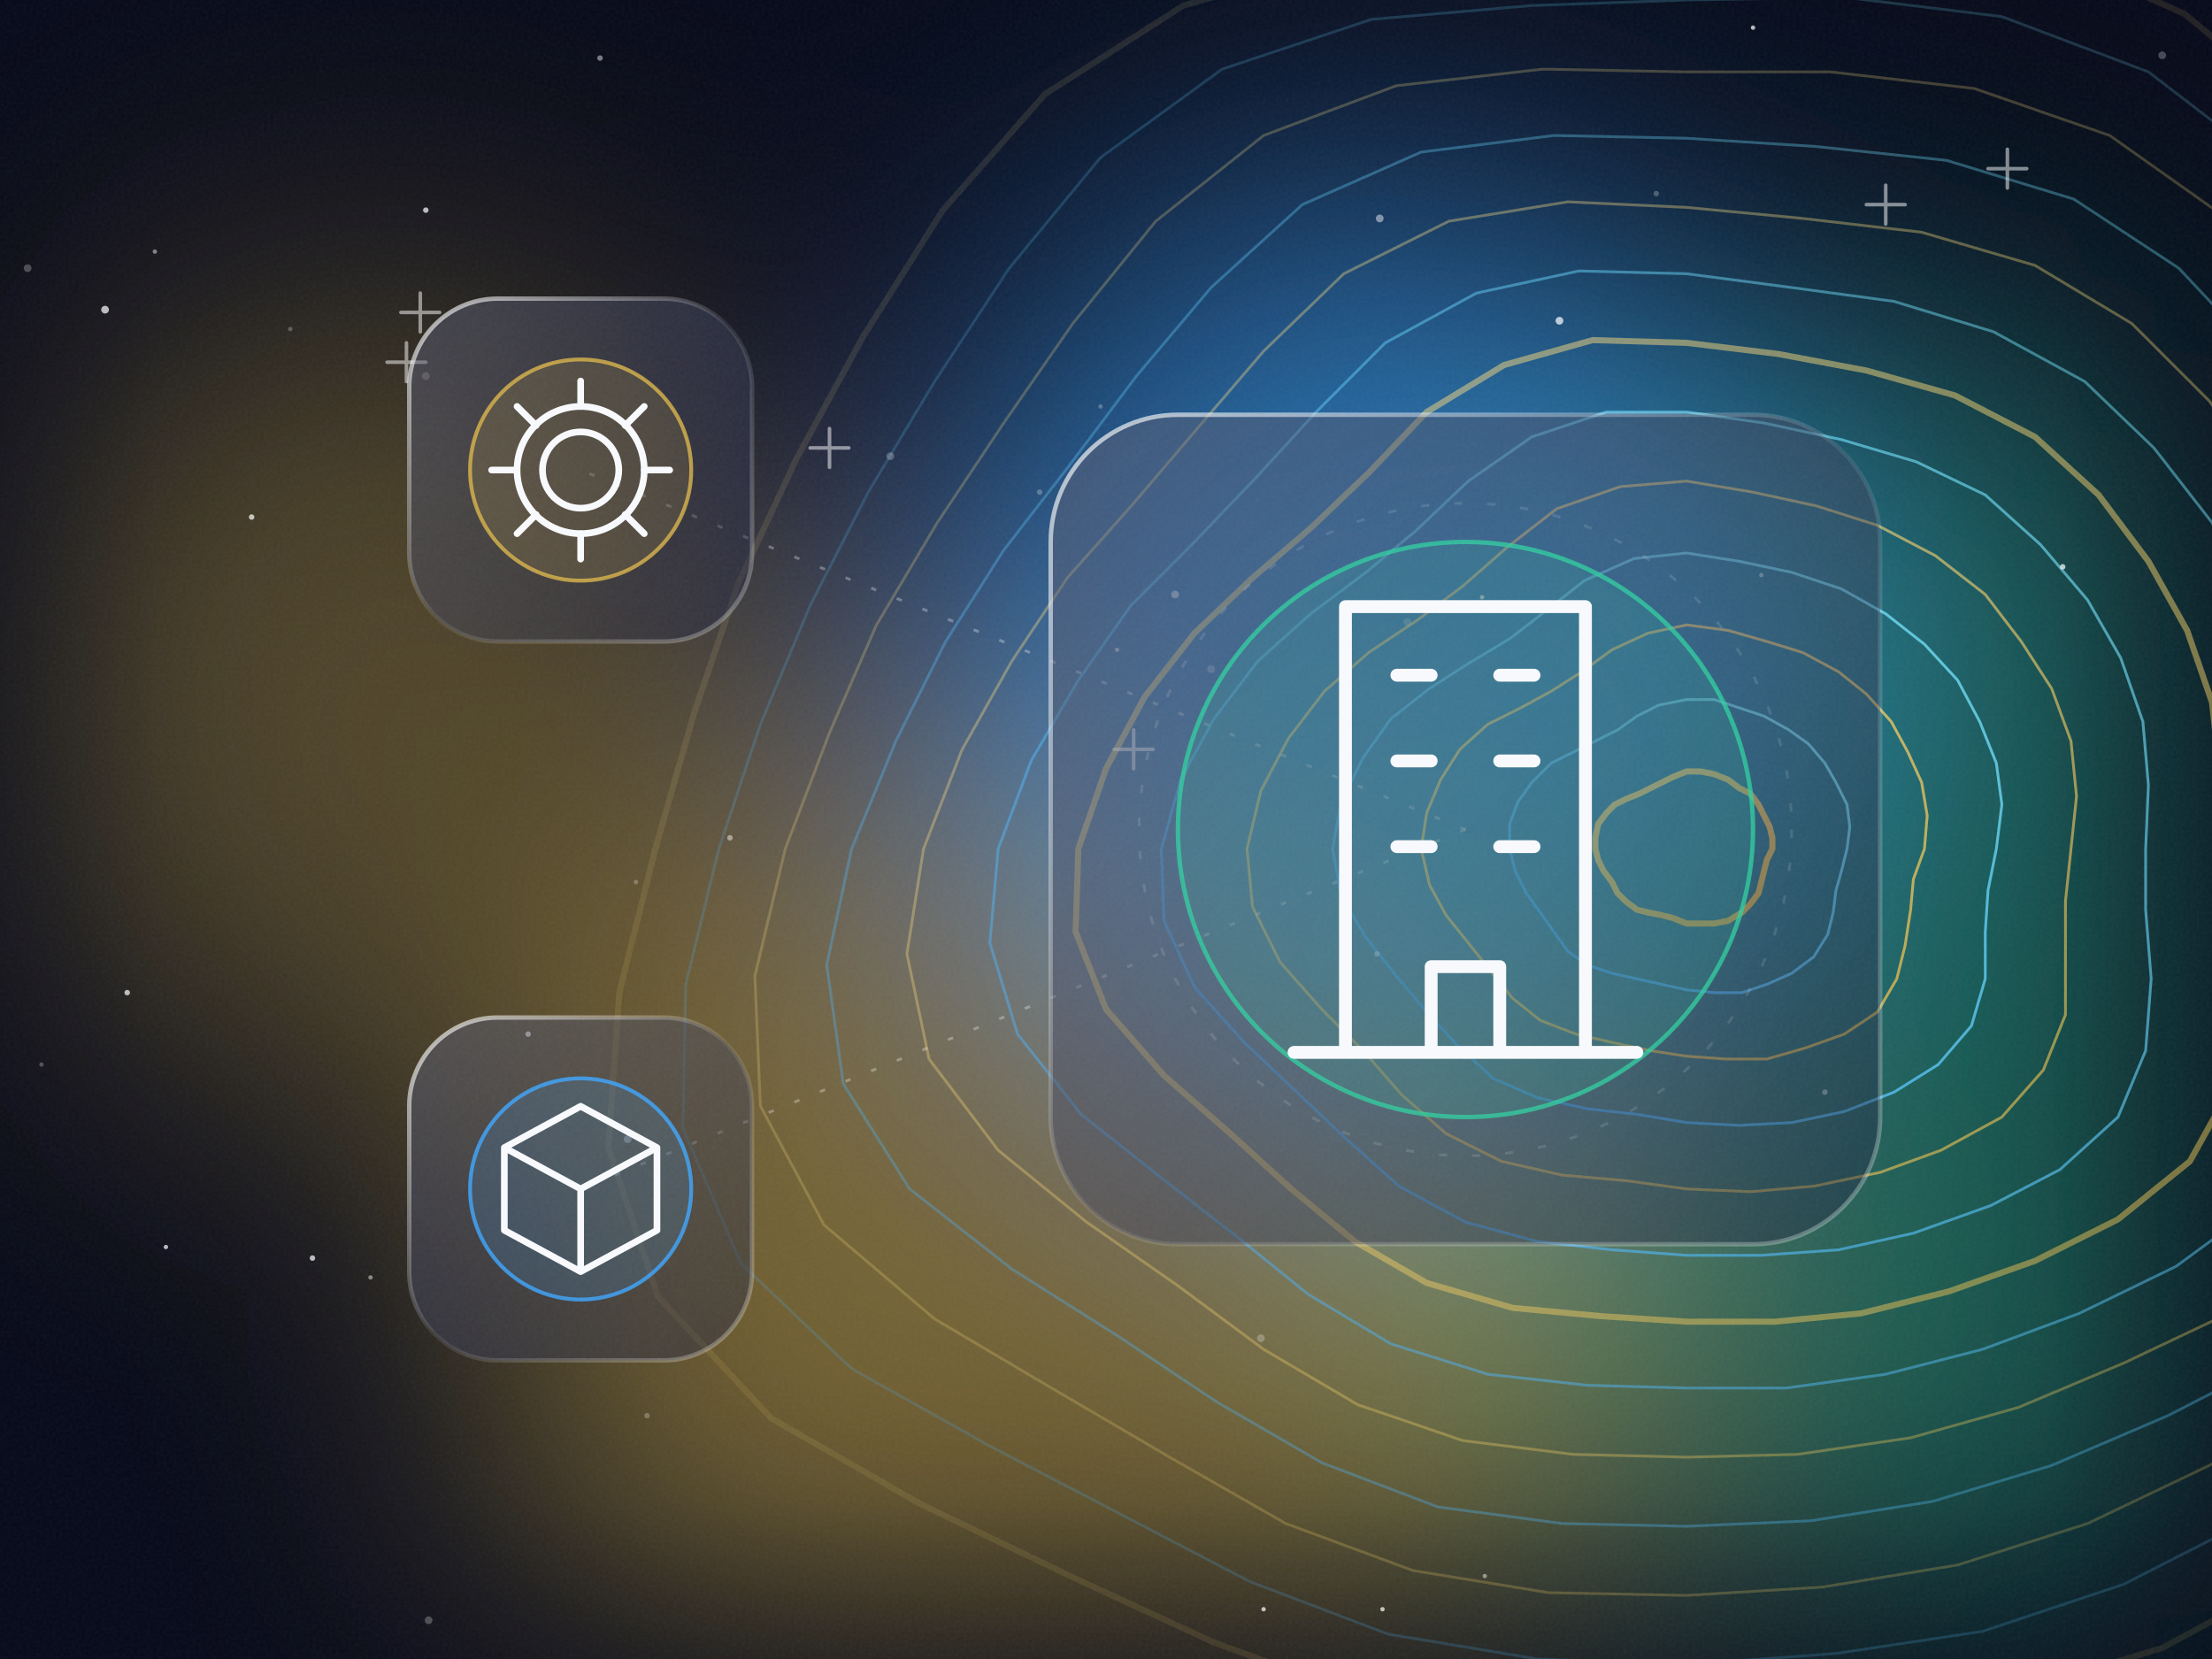
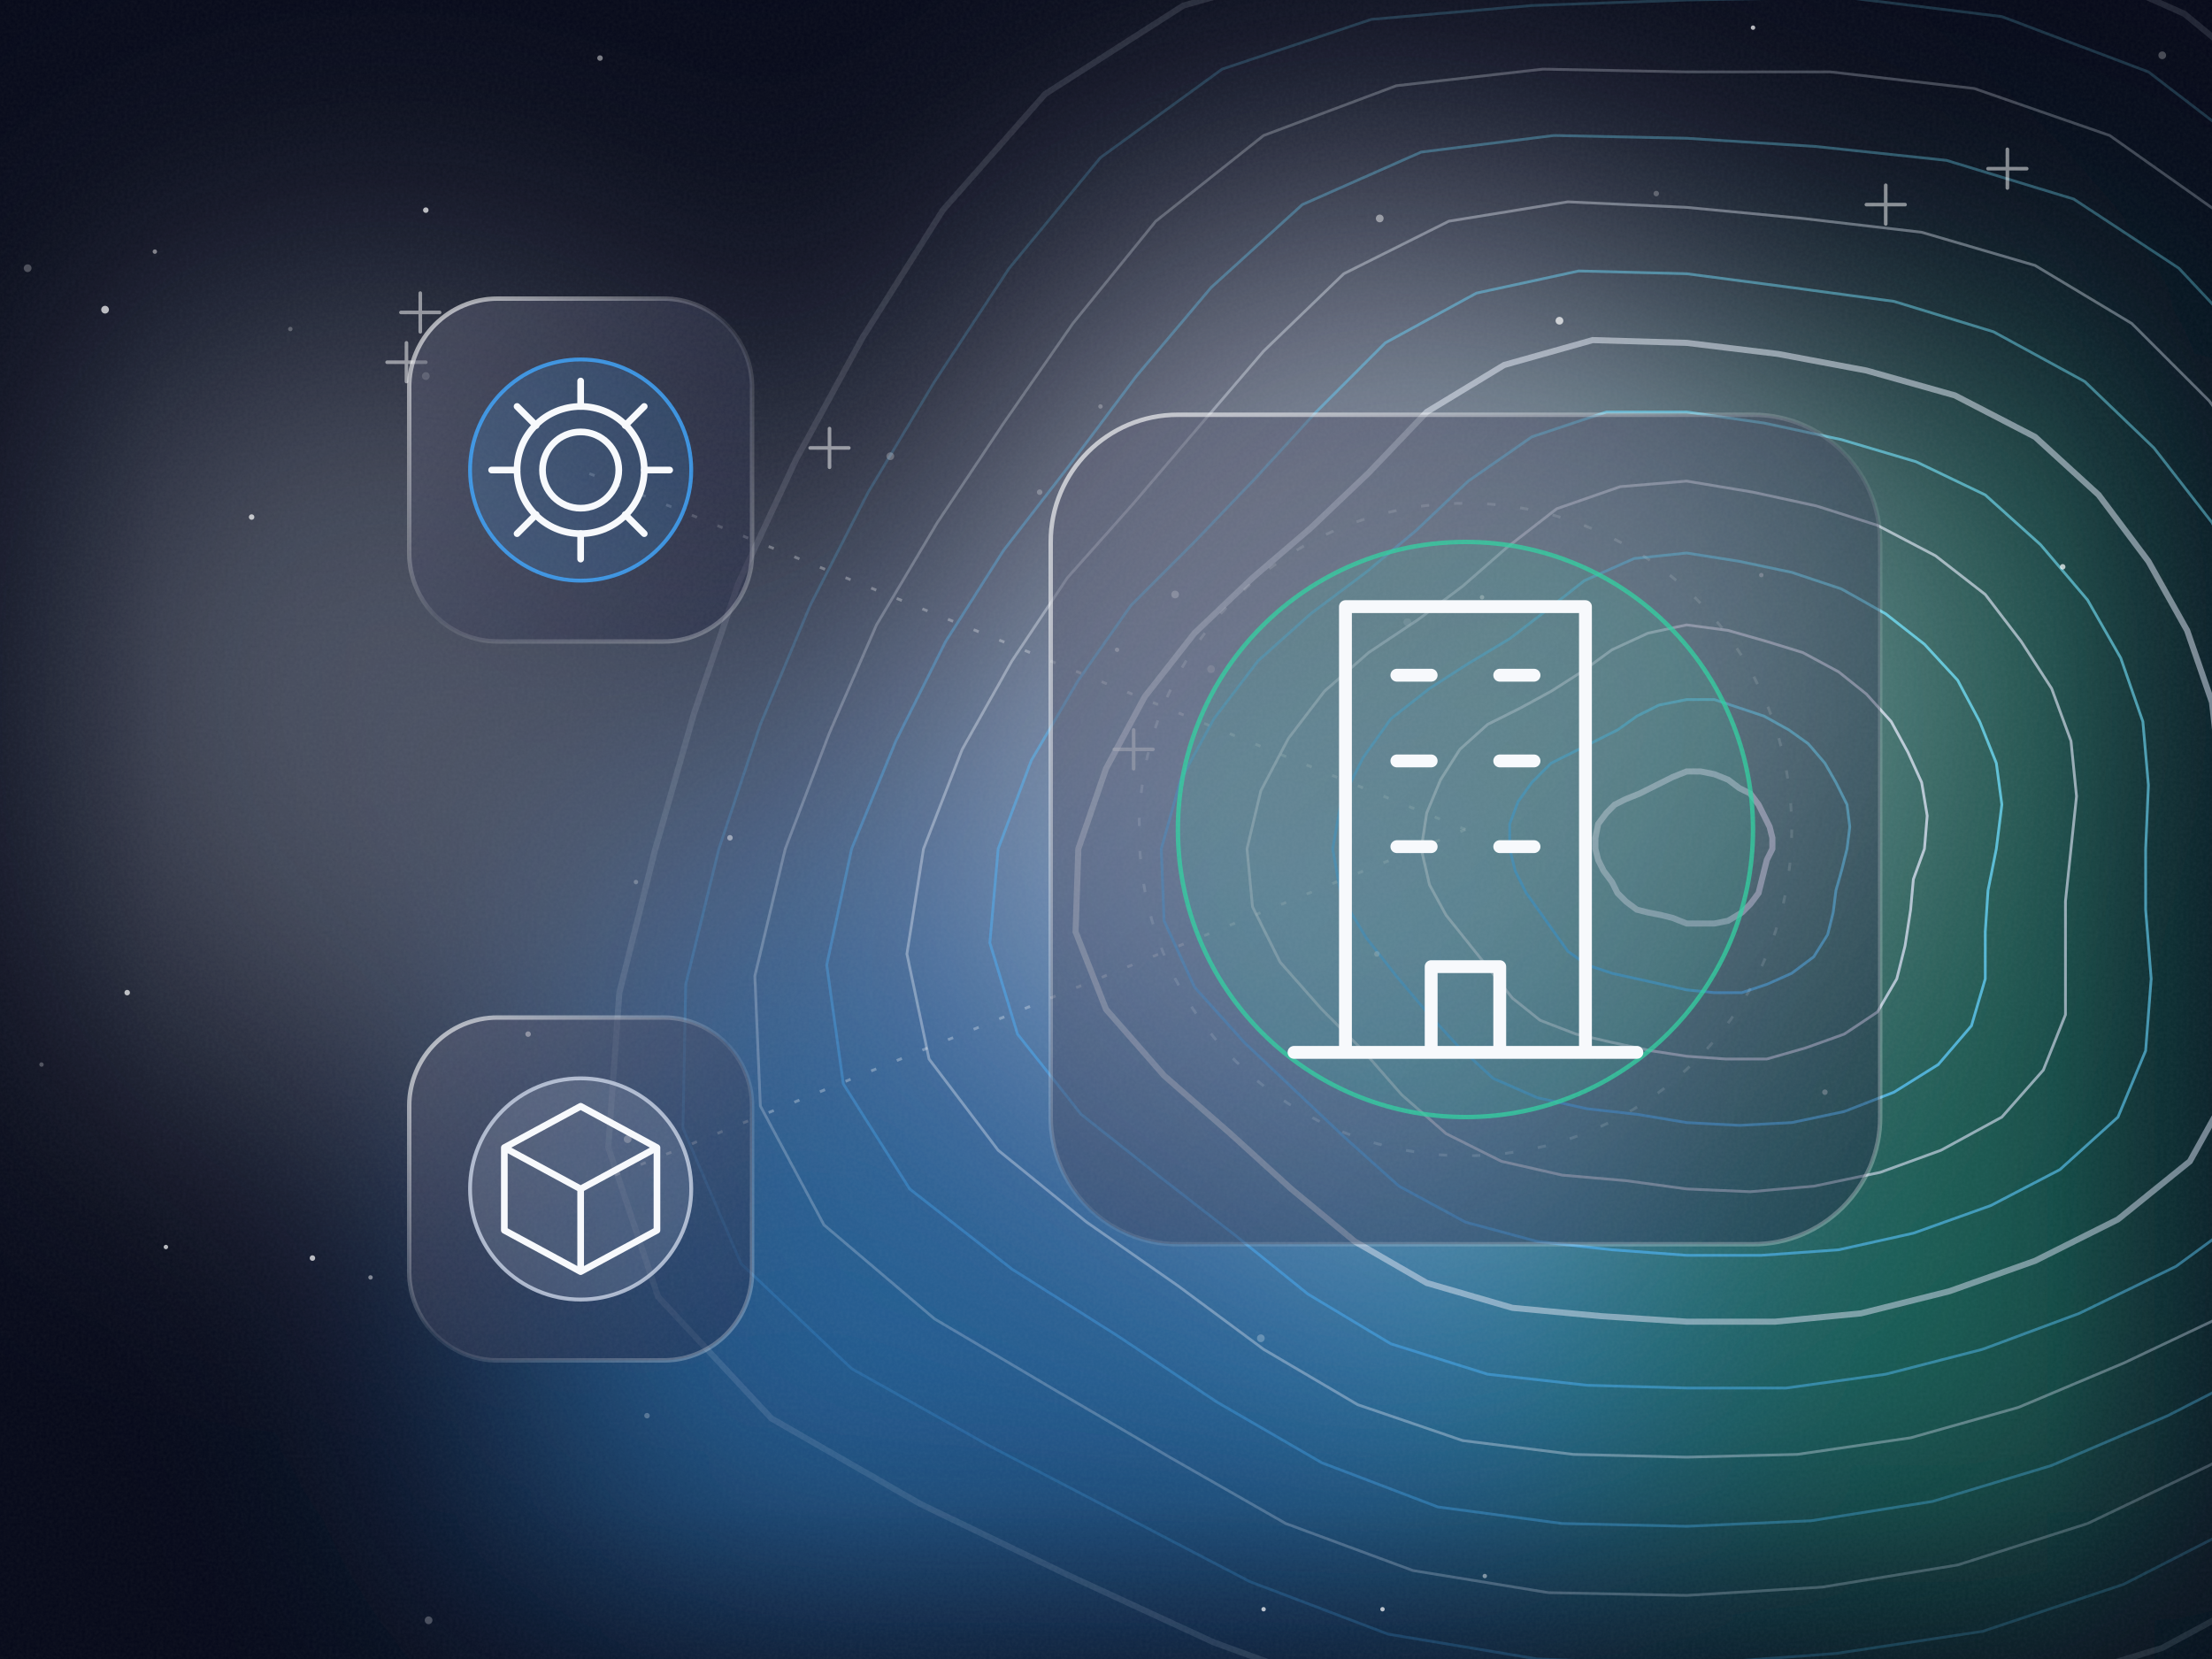
<svg xmlns="http://www.w3.org/2000/svg" viewBox="0 0 800 600" preserveAspectRatio="xMidYMid slice">
  <defs>
    <linearGradient id="gs" x1="0" y1="0" x2="1" y2="1">
      <stop offset="0" stop-color="#fff" stop-opacity=".7" />
      <stop offset=".5" stop-color="#fff" stop-opacity=".08" />
      <stop offset="1" stop-color="#fff" stop-opacity=".3" />
    </linearGradient>
    <linearGradient id="gf" x1="0" y1="0" x2="1" y2="1">
      <stop offset="0" stop-color="#fff" stop-opacity=".17" />
      <stop offset="1" stop-color="#fff" stop-opacity=".03" />
    </linearGradient>
    <linearGradient id="st1" x1="0" y1="0" x2="1" y2="1">
-       <stop offset="0" stop-color="#f1d98a" />
-       <stop offset="1" stop-color="#d9b44a" />
+       <stop offset="0" stop-color="#eef3fb" />
+       <stop offset="1" stop-color="#c9d3e6" />
    </linearGradient>
    <linearGradient id="st2" x1="0" y1="1" x2="1" y2="0">
      <stop offset="0" stop-color="#3ea6ff" />
      <stop offset="1" stop-color="#7cf0ff" />
    </linearGradient>
    <radialGradient id="orb">
      <stop offset="0" stop-color="#fff6d2" />
-       <stop offset=".35" stop-color="#d9b44a" />
-       <stop offset="1" stop-color="#d9b44a" stop-opacity="0" />
+       <stop offset=".35" stop-color="#c9d3e6" />
+       <stop offset="1" stop-color="#c9d3e6" stop-opacity="0" />
    </radialGradient>
    <filter id="grain" x="0" y="0" width="100%" height="100%">
      <feTurbulence type="fractalNoise" baseFrequency=".85" numOctaves="2" seed="4" />
      <feColorMatrix type="matrix" values="0 0 0 0 1  0 0 0 0 1  0 0 0 0 1  0 0 0 .55 0" />
    </filter>
    <filter id="b60" x="-50%" y="-50%" width="200%" height="200%">
      <feGaussianBlur stdDeviation="60" />
    </filter>
    <filter id="b24" x="-50%" y="-50%" width="200%" height="200%">
      <feGaussianBlur stdDeviation="24" />
    </filter>
  </defs>
  <rect width="800" height="600" fill="#050818" />
  <g filter="url(#b60)">
    <circle cx="688" cy="356" r="234" fill="#2fd0a0" opacity="0.42" />
-     <circle cx="388" cy="465" r="211" fill="#d9b44a" opacity="0.52" />
-     <circle cx="497" cy="240" r="172" fill="#3ea6ff" opacity="0.62" />
-     <circle cx="140" cy="253" r="150" fill="#d9b44a" opacity=".35" />
+     <circle cx="388" cy="465" r="211" fill="#3ea6ff" opacity="0.52" />
+     <circle cx="497" cy="240" r="172" fill="#c9d3e6" opacity="0.62" />
+     <circle cx="140" cy="253" r="150" fill="#c9d3e6" opacity=".35" />
  </g>
  <path d="M641 307 L639 311 L638 315 L637 319 L636 323 L633 327 L630 330 L625 333 L620 334 L615 334 L610 334 L605 332 L601 331 L596 330 L592 329 L588 326 L585 323 L583 319 L580 315 L578 311 L577 307 L577 303 L578 298 L581 294 L584 291 L588 289 L593 287 L597 285 L601 283 L605 281 L610 279 L615 279 L620 280 L625 282 L629 285 L633 287 L636 291 L638 295 L640 299 L641 303Z" fill="none" stroke="url(#st1)" stroke-width="2.2" stroke-opacity="0.95" />
  <path d="M668 307 L666 315 L664 322 L663 330 L661 338 L656 346 L648 352 L639 356 L630 359 L620 359 L610 358 L601 356 L592 354 L583 352 L574 349 L567 344 L562 337 L557 330 L552 323 L548 315 L546 307 L546 298 L549 290 L554 283 L561 276 L569 272 L577 268 L585 264 L592 259 L600 255 L610 253 L620 253 L629 256 L638 259 L647 264 L654 269 L660 276 L664 283 L668 291 L669 299Z" fill="none" stroke="url(#st2)" stroke-width="1.0" stroke-opacity="0.88" />
  <path d="M696 307 L692 318 L691 329 L689 342 L686 354 L679 366 L667 374 L653 379 L639 383 L624 383 L610 382 L597 380 L583 377 L570 374 L557 369 L547 361 L539 351 L531 341 L523 331 L517 320 L514 307 L516 294 L521 282 L528 271 L538 262 L550 256 L561 250 L572 243 L583 235 L596 229 L610 226 L625 228 L639 232 L652 236 L665 243 L675 251 L684 261 L690 272 L695 283 L697 295Z" fill="none" stroke="url(#st1)" stroke-width="1.0" stroke-opacity="0.81" />
  <path d="M722 307 L719 322 L718 337 L718 354 L713 371 L701 385 L685 395 L667 402 L648 406 L629 407 L610 406 L592 403 L574 401 L556 397 L540 390 L527 378 L516 366 L505 353 L494 339 L485 324 L482 307 L485 290 L493 274 L503 260 L517 249 L531 240 L546 231 L559 221 L573 210 L591 202 L610 200 L629 203 L648 207 L666 213 L682 222 L696 233 L708 246 L716 261 L722 276 L724 291Z" fill="none" stroke="url(#st2)" stroke-width="1.0" stroke-opacity="0.74" />
  <path d="M749 307 L747 326 L747 345 L747 367 L739 387 L724 404 L702 416 L680 424 L656 429 L633 431 L610 430 L588 427 L565 425 L543 420 L523 410 L507 396 L493 380 L478 365 L463 348 L453 328 L451 307 L456 286 L466 267 L479 250 L495 236 L513 224 L529 212 L545 198 L563 184 L586 176 L610 174 L634 178 L657 183 L679 190 L700 201 L718 215 L731 232 L742 249 L749 268 L751 288Z" fill="none" stroke="url(#st1)" stroke-width="1.0" stroke-opacity="0.67" />
  <path d="M776 307 L776 329 L778 354 L776 380 L766 404 L745 423 L720 436 L692 446 L665 452 L637 454 L610 454 L583 452 L556 449 L530 442 L506 429 L487 412 L469 395 L450 377 L432 357 L421 333 L420 307 L427 282 L439 260 L455 239 L474 222 L494 207 L512 192 L531 174 L554 158 L581 149 L610 149 L638 153 L666 159 L693 167 L718 179 L738 197 L755 217 L767 238 L775 261 L777 284Z" fill="none" stroke="url(#st2)" stroke-width="1.0" stroke-opacity="0.60" />
  <path d="M803 307 L806 334 L809 363 L807 393 L792 420 L766 441 L736 456 L705 467 L673 475 L642 478 L610 478 L579 476 L547 473 L516 464 L490 449 L467 430 L445 410 L421 389 L400 365 L389 337 L390 307 L400 278 L414 252 L432 229 L453 209 L474 191 L495 171 L516 149 L544 132 L576 123 L610 124 L643 128 L675 134 L707 143 L736 158 L759 179 L777 203 L791 228 L800 254 L803 281Z" fill="none" stroke="url(#st1)" stroke-width="2.2" stroke-opacity="0.53" />
  <path d="M832 307 L837 338 L842 372 L837 406 L817 436 L787 458 L752 475 L717 488 L682 497 L646 502 L610 502 L574 501 L538 497 L503 486 L473 468 L447 447 L420 426 L391 403 L368 374 L358 341 L361 307 L373 275 L390 246 L409 219 L432 196 L454 173 L476 149 L501 124 L534 106 L571 98 L610 99 L648 104 L685 109 L721 120 L754 138 L779 162 L800 189 L815 217 L825 247 L829 277Z" fill="none" stroke="url(#st2)" stroke-width="1.0" stroke-opacity="0.46" />
  <path d="M862 307 L871 342 L876 381 L867 419 L842 451 L806 475 L768 493 L730 509 L691 520 L650 526 L610 527 L569 526 L529 521 L491 508 L457 488 L426 465 L393 442 L361 416 L336 383 L328 345 L334 307 L348 271 L366 239 L386 209 L410 182 L433 155 L457 127 L486 99 L524 80 L567 73 L610 75 L652 79 L695 84 L736 96 L771 117 L799 145 L821 175 L838 207 L849 240 L856 274Z" fill="none" stroke="url(#st1)" stroke-width="1.0" stroke-opacity="0.39" />
  <path d="M893 307 L905 347 L909 390 L896 432 L865 466 L825 491 L784 512 L742 530 L699 543 L655 550 L610 552 L565 551 L520 545 L478 529 L440 507 L404 483 L366 459 L329 430 L305 392 L299 349 L308 307 L324 268 L342 232 L363 199 L387 168 L411 136 L438 104 L471 74 L514 55 L562 49 L610 50 L657 53 L704 58 L750 72 L788 97 L818 129 L842 162 L861 197 L874 233 L883 270Z" fill="none" stroke="url(#st2)" stroke-width="1.0" stroke-opacity="0.33" />
  <path d="M927 307 L941 352 L943 400 L924 444 L887 480 L843 507 L799 530 L755 551 L708 566 L659 574 L610 577 L560 576 L511 568 L465 551 L423 527 L382 503 L338 477 L298 443 L275 400 L273 353 L284 307 L300 265 L317 226 L339 189 L363 153 L388 117 L418 80 L457 49 L505 31 L558 25 L610 26 L662 26 L714 32 L763 49 L804 78 L836 113 L863 150 L884 187 L900 226 L912 266Z" fill="none" stroke="url(#st1)" stroke-width="1.0" stroke-opacity="0.26" />
  <path d="M962 307 L977 357 L975 409 L950 456 L908 493 L861 522 L815 549 L768 573 L717 590 L664 598 L610 602 L556 600 L502 591 L452 572 L406 548 L358 523 L308 495 L268 457 L247 408 L248 356 L260 307 L275 262 L293 219 L314 178 L338 138 L365 97 L398 57 L442 25 L496 7 L554 2 L610 0 L667 -1 L724 6 L777 26 L820 59 L854 98 L883 137 L907 177 L926 219 L943 262Z" fill="none" stroke="url(#st2)" stroke-width="1.0" stroke-opacity="0.19" />
  <path d="M998 307 L1013 362 L1007 417 L975 466 L928 505 L879 538 L832 569 L782 596 L726 613 L668 623 L610 626 L551 625 L494 614 L439 594 L387 570 L333 544 L279 513 L238 469 L220 415 L224 359 L237 307 L251 258 L267 211 L288 166 L312 122 L341 76 L378 34 L428 2 L488 -15 L549 -22 L610 -26 L672 -29 L734 -20 L790 5 L835 42 L871 83 L903 124 L931 167 L954 211 L976 257Z" fill="none" stroke="url(#st1)" stroke-width="2.2" stroke-opacity="0.12" />
  <circle cx="105" cy="119" r="0.8" fill="#fff" opacity="0.25" />
  <circle cx="38" cy="112" r="1.4" fill="#fff" opacity="0.7" />
  <circle cx="191" cy="374" r="1" fill="#fff" opacity="0.7" />
  <circle cx="536" cy="216" r="0.8" fill="#fff" opacity="0.7" />
  <circle cx="155" cy="586" r="1.4" fill="#fff" opacity="0.25" />
  <circle cx="46" cy="359" r="1" fill="#fff" opacity="0.7" />
  <circle cx="500" cy="582" r="0.8" fill="#fff" opacity="0.7" />
  <circle cx="564" cy="116" r="1.4" fill="#fff" opacity="0.7" />
  <circle cx="746" cy="205" r="1" fill="#fff" opacity="0.7" />
  <circle cx="227" cy="412" r="1.4" fill="#fff" opacity="0.45" />
  <circle cx="230" cy="319" r="0.8" fill="#fff" opacity="0.25" />
  <circle cx="376" cy="178" r="1" fill="#fff" opacity="0.25" />
  <circle cx="15" cy="385" r="0.8" fill="#fff" opacity="0.25" />
  <circle cx="509" cy="225" r="1.4" fill="#fff" opacity="0.25" />
  <circle cx="154" cy="76" r="1" fill="#fff" opacity="0.7" />
  <circle cx="498" cy="345" r="1" fill="#fff" opacity="0.45" />
  <circle cx="113" cy="455" r="1" fill="#fff" opacity="0.7" />
  <circle cx="134" cy="462" r="0.8" fill="#fff" opacity="0.45" />
  <circle cx="660" cy="395" r="1" fill="#fff" opacity="0.45" />
  <circle cx="398" cy="147" r="0.8" fill="#fff" opacity="0.25" />
  <circle cx="637" cy="208" r="0.8" fill="#fff" opacity="0.45" />
  <circle cx="56" cy="91" r="0.8" fill="#fff" opacity="0.45" />
  <circle cx="599" cy="70" r="1" fill="#fff" opacity="0.25" />
  <circle cx="154" cy="136" r="1.4" fill="#fff" opacity="0.25" />
  <circle cx="322" cy="165" r="1.4" fill="#fff" opacity="0.25" />
  <circle cx="264" cy="303" r="1" fill="#fff" opacity="0.45" />
  <circle cx="457" cy="582" r="0.8" fill="#fff" opacity="0.7" />
  <circle cx="425" cy="215" r="1.4" fill="#fff" opacity="0.45" />
  <circle cx="91" cy="187" r="1" fill="#fff" opacity="0.7" />
  <circle cx="782" cy="20" r="1.4" fill="#fff" opacity="0.25" />
  <circle cx="10" cy="97" r="1.4" fill="#fff" opacity="0.25" />
  <circle cx="634" cy="10" r="0.8" fill="#fff" opacity="0.7" />
  <circle cx="438" cy="242" r="1.4" fill="#fff" opacity="0.25" />
  <circle cx="234" cy="512" r="1" fill="#fff" opacity="0.25" />
  <circle cx="404" cy="235" r="0.8" fill="#fff" opacity="0.45" />
  <circle cx="537" cy="570" r="0.8" fill="#fff" opacity="0.45" />
  <circle cx="499" cy="79" r="1.4" fill="#fff" opacity="0.45" />
  <circle cx="60" cy="451" r="0.8" fill="#fff" opacity="0.7" />
  <circle cx="217" cy="21" r="1" fill="#fff" opacity="0.45" />
  <circle cx="456" cy="484" r="1.4" fill="#fff" opacity="0.25" />
  <path d="M300 155V169M293 162H307" stroke="#fff" stroke-opacity=".5" stroke-width="1.3" stroke-linecap="round" />
  <path d="M726 54V68M719 61H733" stroke="#fff" stroke-opacity=".5" stroke-width="1.3" stroke-linecap="round" />
  <path d="M682 67V81M675 74H689" stroke="#fff" stroke-opacity=".5" stroke-width="1.3" stroke-linecap="round" />
  <path d="M147 124V138M140 131H154" stroke="#fff" stroke-opacity=".5" stroke-width="1.3" stroke-linecap="round" />
  <path d="M410 264V278M403 271H417" stroke="#fff" stroke-opacity=".5" stroke-width="1.3" stroke-linecap="round" />
  <path d="M152 106V120M145 113H159" stroke="#fff" stroke-opacity=".5" stroke-width="1.3" stroke-linecap="round" />
  <path d="M530 300L210 170" stroke="#fff" stroke-opacity=".3" stroke-dasharray="2 8" />
  <path d="M530 300L210 430" stroke="#fff" stroke-opacity=".3" stroke-dasharray="2 8" />
  <rect x="380.0" y="150.0" width="300" height="300" rx="46" fill="#0a1030" opacity=".4" />
  <rect x="380.0" y="150.0" width="300" height="300" rx="46" fill="url(#gf)" stroke="url(#gs)" stroke-width="1.6" />
  <circle cx="530" cy="300" r="104" fill="#2fd0a0" opacity=".13" />
  <circle cx="530" cy="300" r="104" fill="none" stroke="#2fd0a0" stroke-opacity=".75" stroke-width="1.6" />
  <circle cx="530" cy="300" r="118" fill="none" stroke="#fff" stroke-opacity=".12" stroke-dasharray="3 9" />
  <g transform="translate(530 300) scale(3.1)" fill="none" stroke="#f7f9fc" stroke-width="1.5" stroke-linecap="round" stroke-linejoin="round">
    <path d="M-14 26V-26h28V26 M-20 26h40 M-8 -18h4 M4 -18h4 M-8 -8h4 M4 -8h4 M-8 2h4 M4 2h4 M-4 26v-10h8v10" />
  </g>
  <rect x="148" y="108" width="124" height="124" rx="32" fill="#0a1030" opacity=".4" />
  <rect x="148" y="108" width="124" height="124" rx="32" fill="url(#gf)" stroke="url(#gs)" stroke-width="1.6" />
-   <circle cx="210" cy="170" r="40" fill="#d9b44a" opacity=".16" />
-   <circle cx="210" cy="170" r="40" fill="none" stroke="#d9b44a" stroke-opacity=".8" stroke-width="1.4" />
+   <circle cx="210" cy="170" r="40" fill="#3ea6ff" opacity=".16" />
+   <circle cx="210" cy="170" r="40" fill="none" stroke="#3ea6ff" stroke-opacity=".8" stroke-width="1.4" />
  <g transform="translate(210 170) scale(1.15)" fill="none" stroke="#f7f9fc" stroke-width="2.1" stroke-linecap="round" stroke-linejoin="round">
    <path d="M0 -28v8 M0 28v-8 M-28 0h8 M28 0h-8 M-20 -20l6 6 M20 20l-6 -6 M-20 20l6 -6 M20 -20l-6 6" />
    <circle cx="0" cy="0" r="12" />
    <circle cx="0" cy="0" r="20" />
  </g>
  <rect x="148" y="368" width="124" height="124" rx="32" fill="#0a1030" opacity=".4" />
  <rect x="148" y="368" width="124" height="124" rx="32" fill="url(#gf)" stroke="url(#gs)" stroke-width="1.6" />
-   <circle cx="210" cy="430" r="40" fill="#3ea6ff" opacity=".16" />
-   <circle cx="210" cy="430" r="40" fill="none" stroke="#3ea6ff" stroke-opacity=".8" stroke-width="1.4" />
+   <circle cx="210" cy="430" r="40" fill="#c9d3e6" opacity=".16" />
+   <circle cx="210" cy="430" r="40" fill="none" stroke="#c9d3e6" stroke-opacity=".8" stroke-width="1.4" />
  <g transform="translate(210 430) scale(1.15)" fill="none" stroke="#f7f9fc" stroke-width="2.1" stroke-linecap="round" stroke-linejoin="round">
    <path d="M0 -26L24 -13V13L0 26L-24 13V-13Z M0 0L24 -13 M0 0L-24 -13 M0 0V26" />
  </g>
  <rect width="800" height="600" filter="url(#grain)" opacity="0.08" />
</svg>
